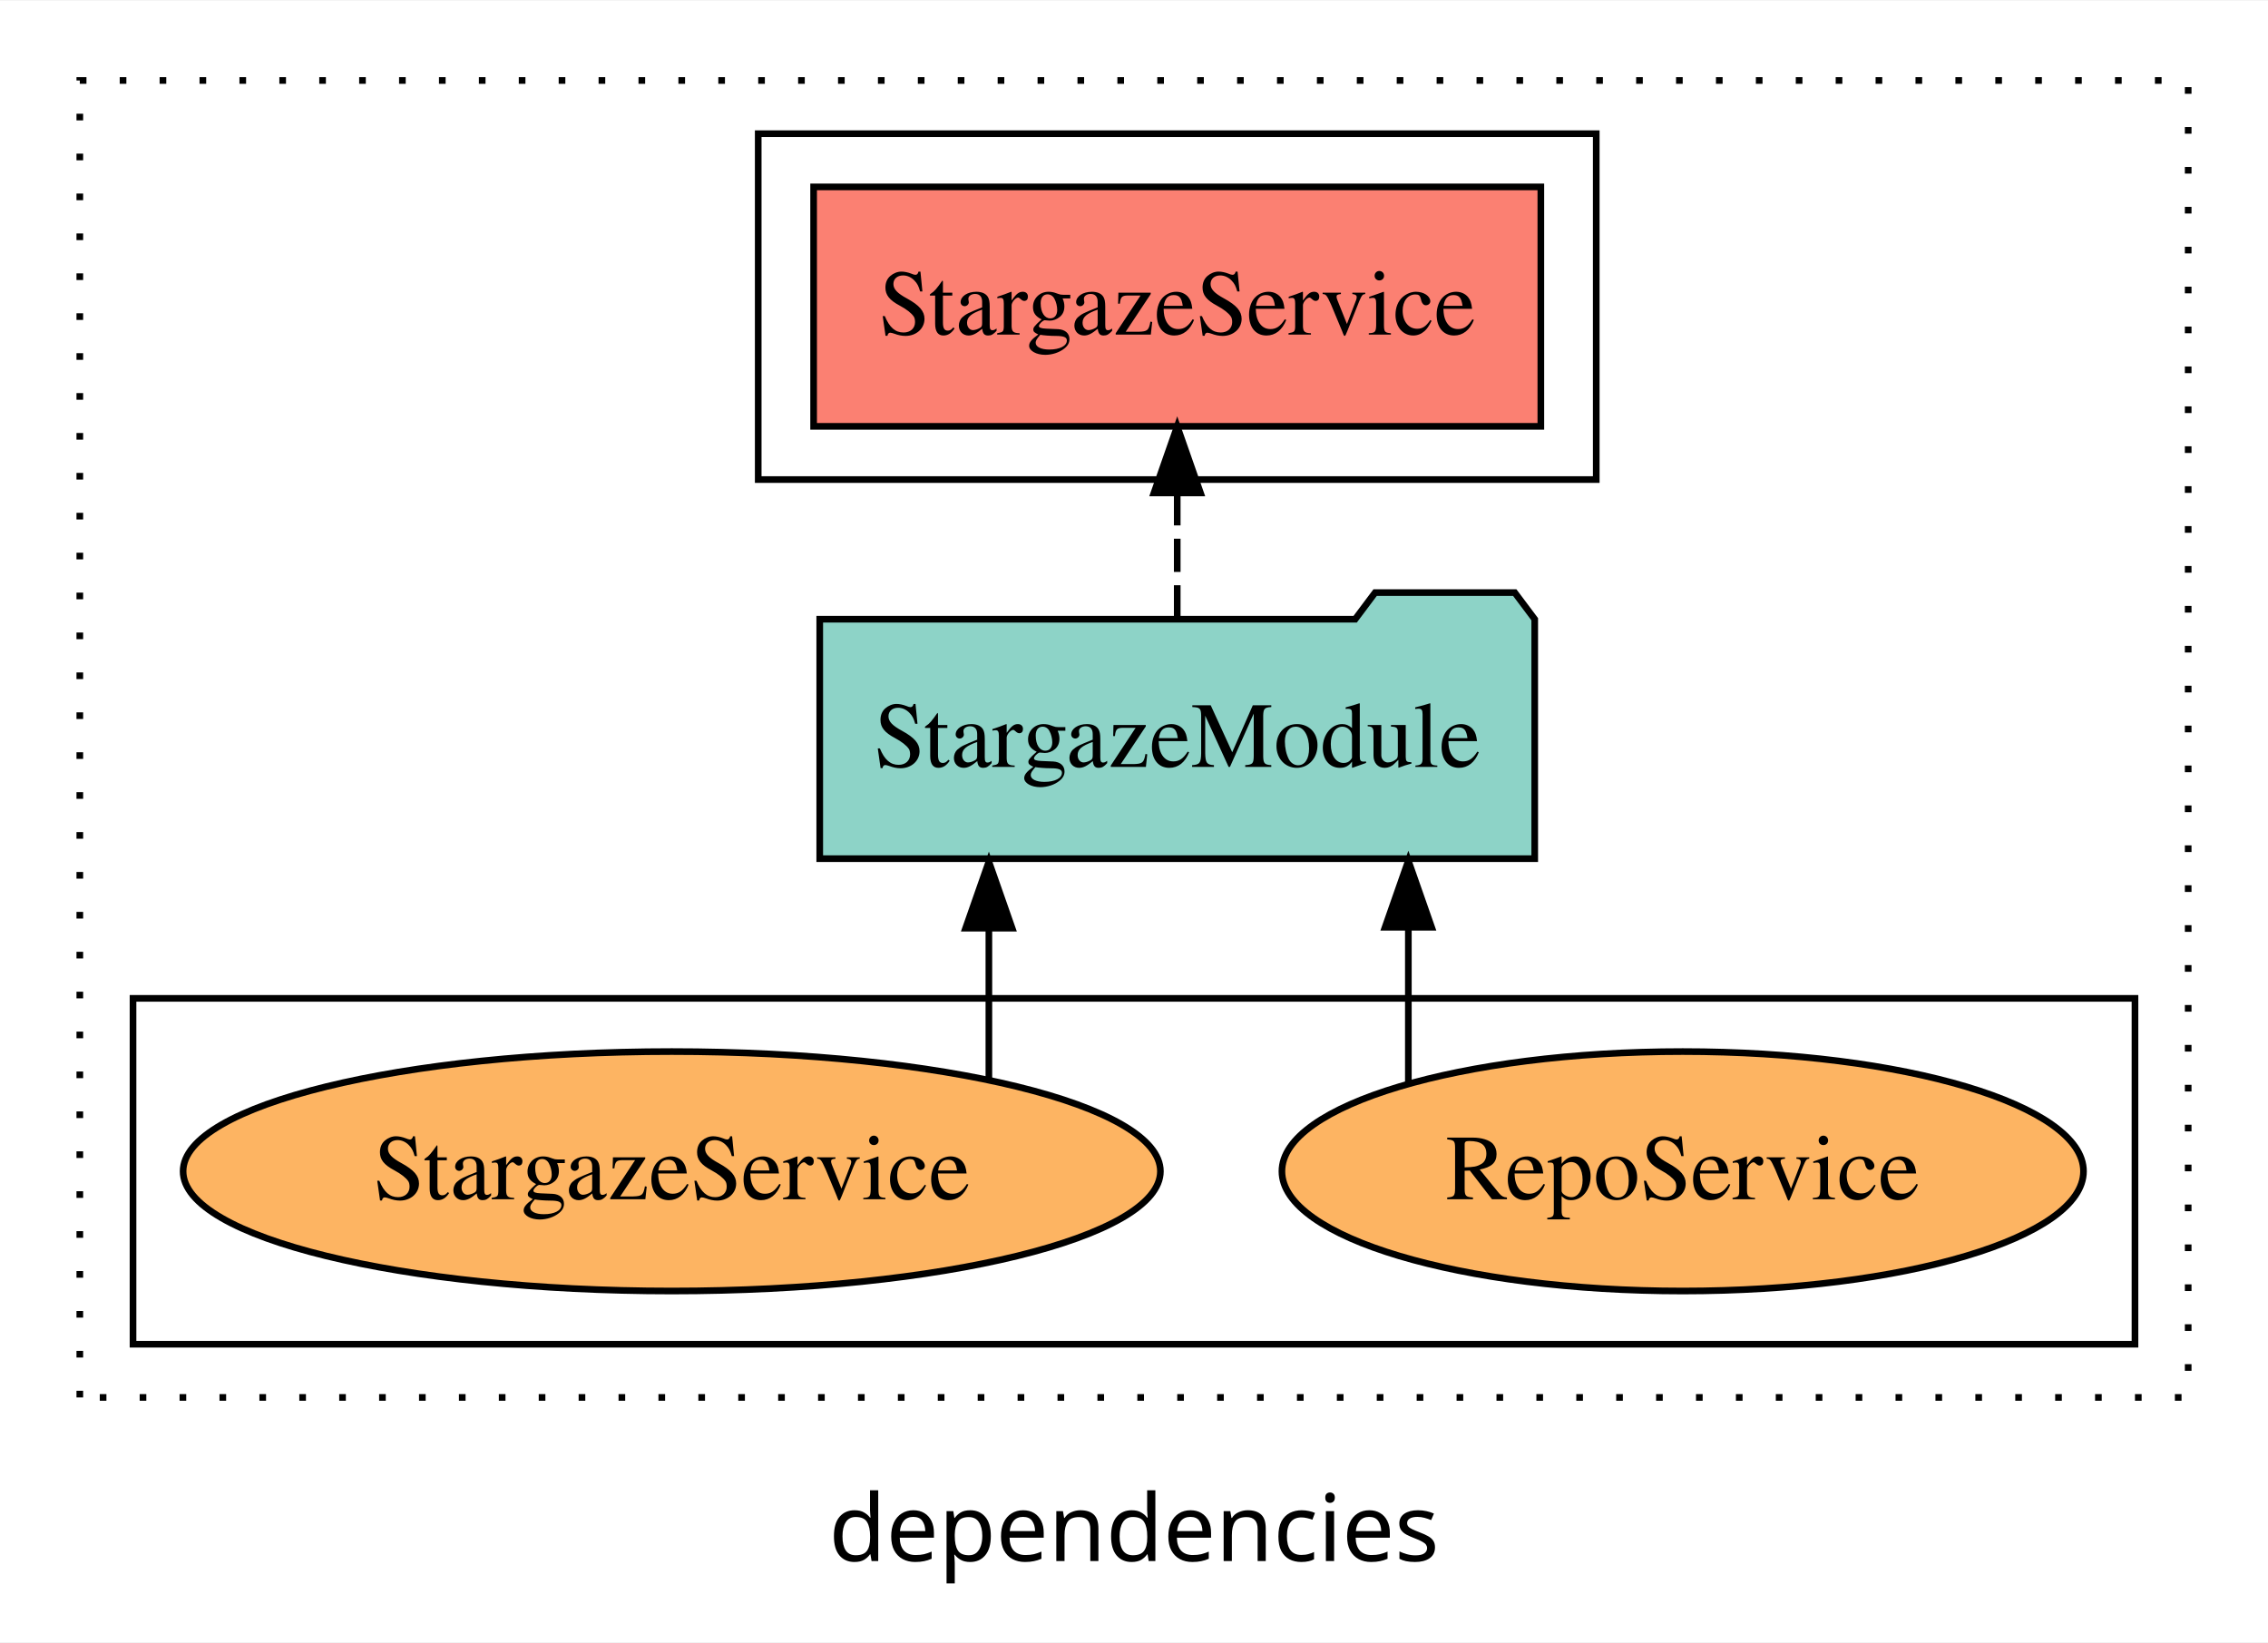
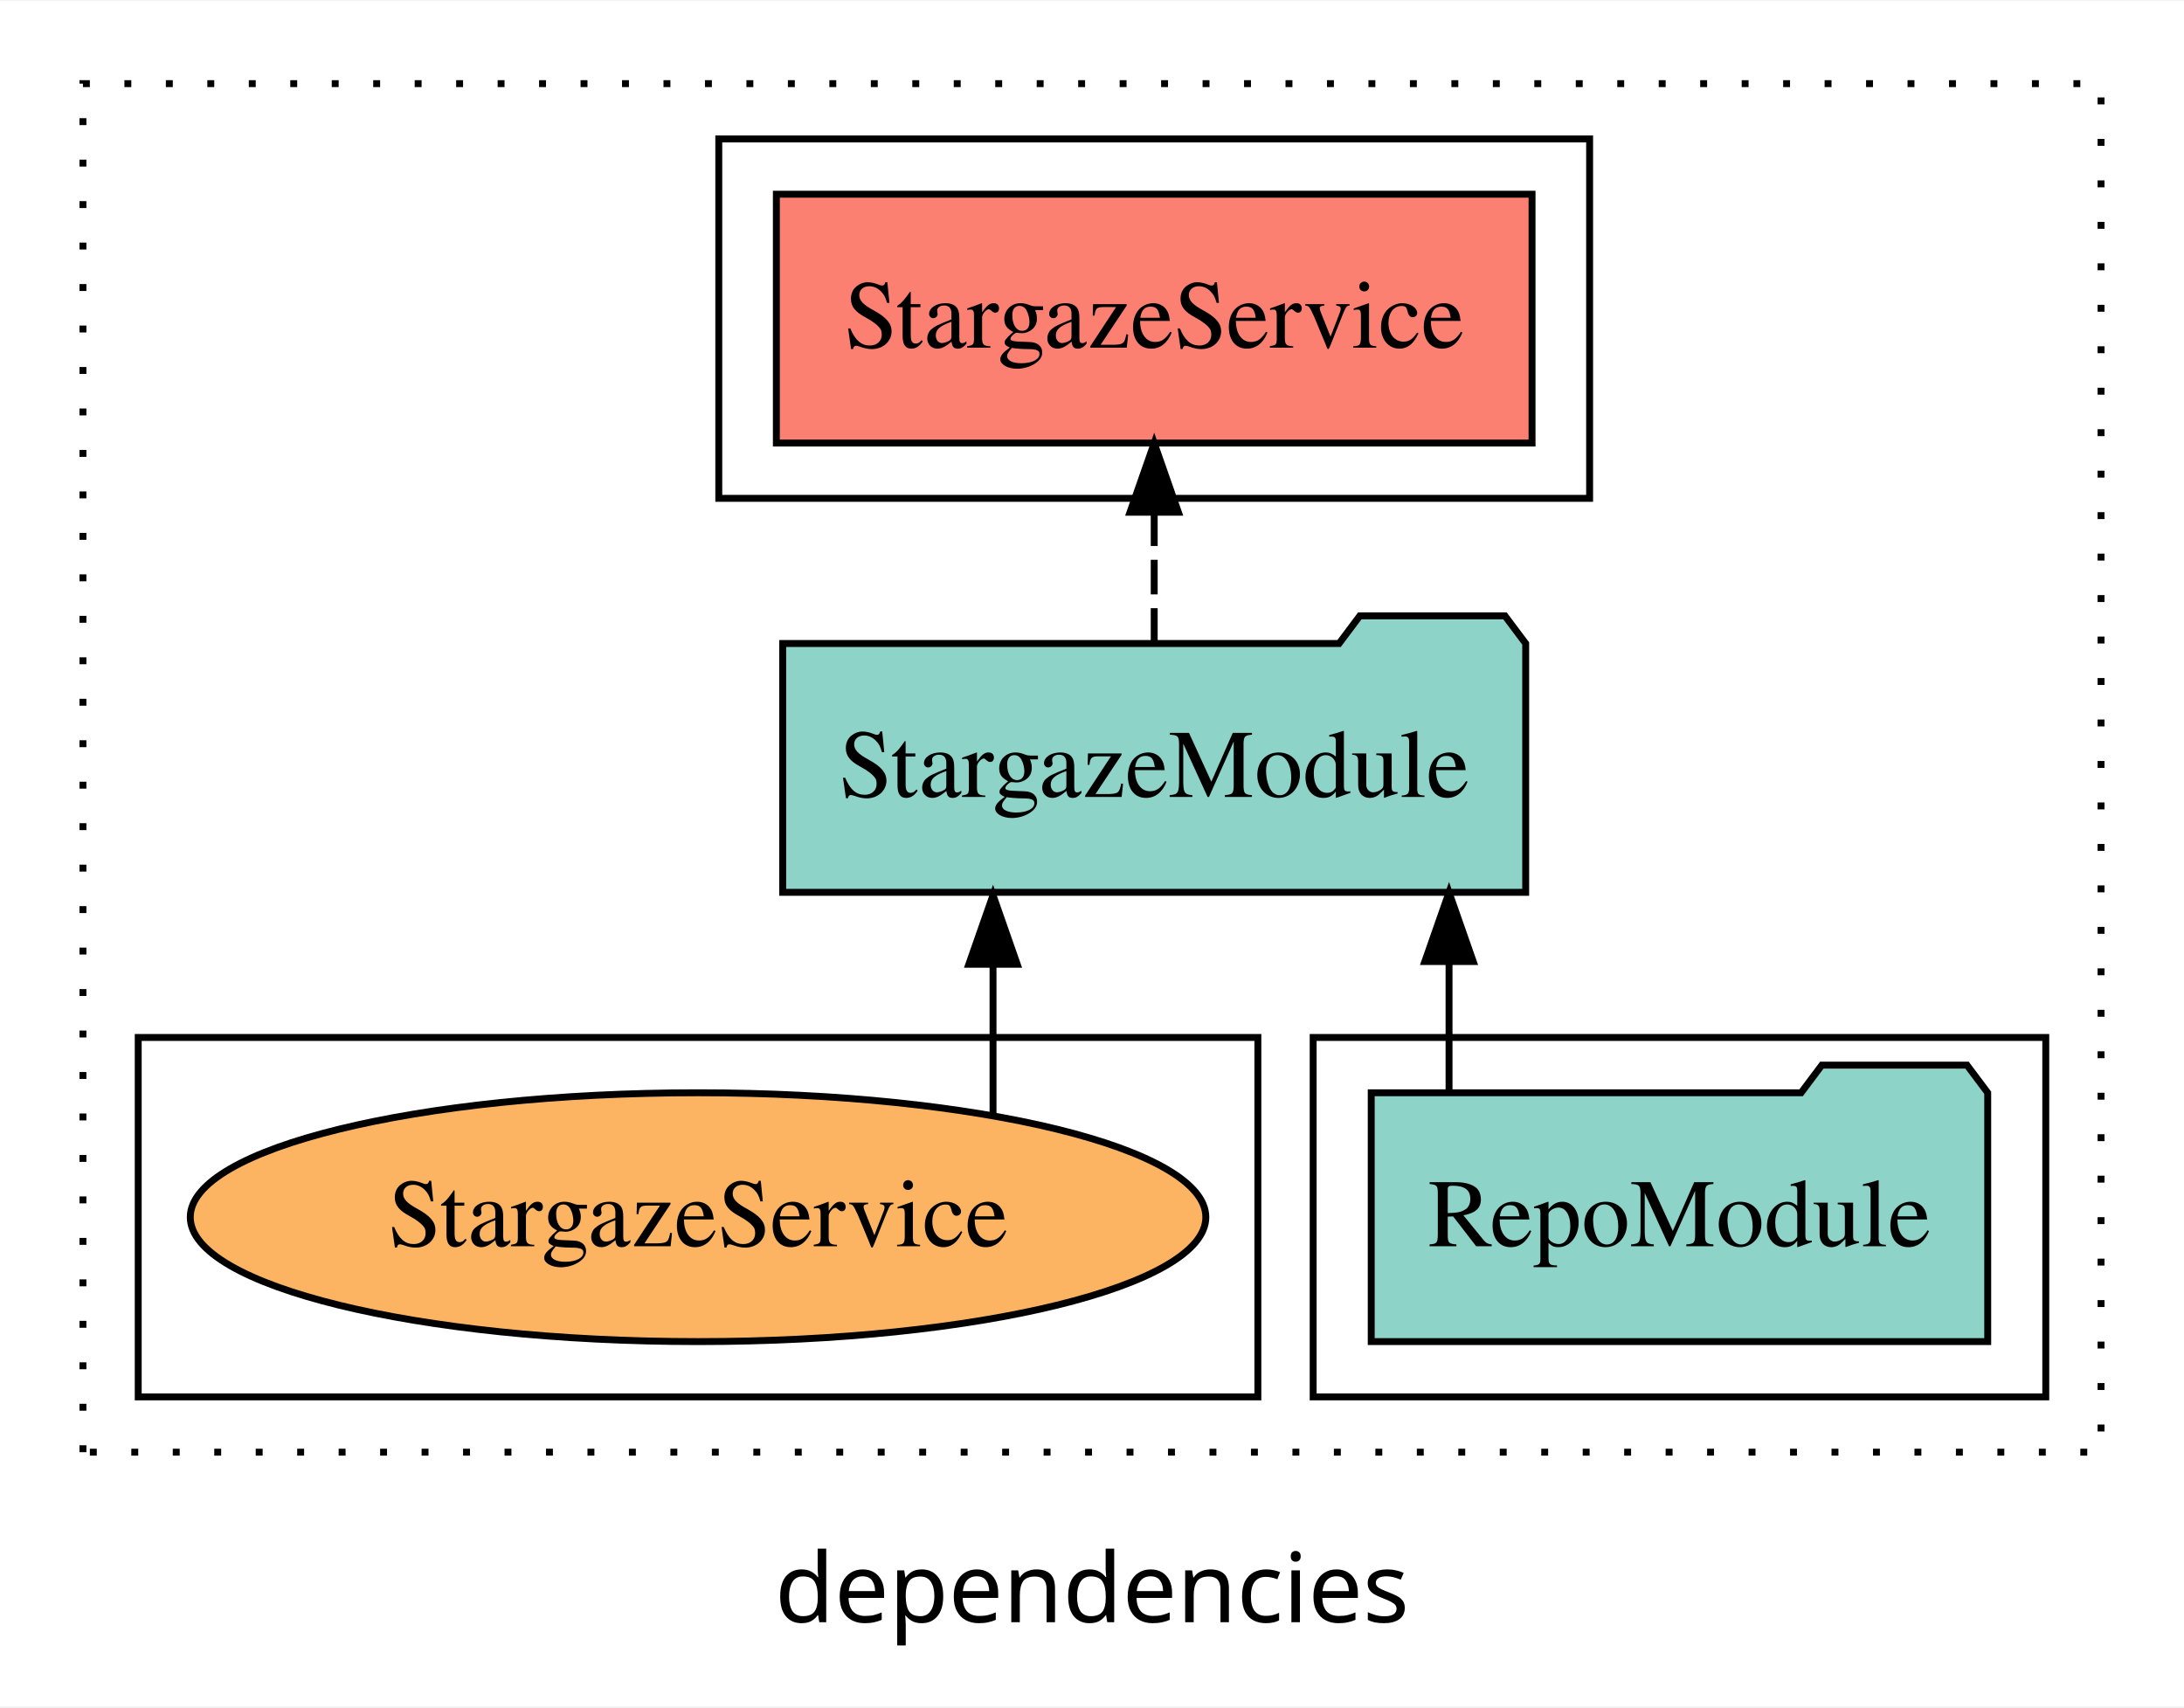
- <svg xmlns="http://www.w3.org/2000/svg" width="341pt" height="247pt" viewBox="0.00 0.00 341.00 246.80">
+ <svg xmlns="http://www.w3.org/2000/svg" width="316pt" height="247pt" viewBox="0.00 0.00 316.00 246.80">
  <g id="graph0" class="graph" transform="scale(1 1) rotate(0) translate(4 242.8)">
-     <polygon fill="white" stroke="transparent" points="-4,4 -4,-242.8 337,-242.8 337,4 -4,4" />
-     <text text-anchor="middle" x="166.5" y="-8.2" font-family="sans-serif" font-size="14.00">dependencies</text>
+     <polygon fill="white" stroke="transparent" points="-4,4 -4,-242.8 312,-242.8 312,4 -4,4" />
+     <text text-anchor="middle" x="154" y="-8.2" font-family="sans-serif" font-size="14.00">dependencies</text>
    <g id="clust1" class="cluster">
-       <polygon fill="none" stroke="black" stroke-dasharray="1,5" points="8,-32.8 8,-230.8 325,-230.8 325,-32.8 8,-32.8" />
+       <polygon fill="none" stroke="black" stroke-dasharray="1,5" points="8,-32.8 8,-230.8 300,-230.8 300,-32.8 8,-32.8" />
+     </g>
+     <g id="clust4" class="cluster">
+       <polygon fill="none" stroke="black" points="100,-170.8 100,-222.8 226,-222.8 226,-170.8 100,-170.8" />
+     </g>
+     <g id="clust3" class="cluster">
+       <polygon fill="none" stroke="black" points="186,-40.8 186,-92.8 292,-92.8 292,-40.8 186,-40.8" />
    </g>
    <g id="clust6" class="cluster">
-       <polygon fill="none" stroke="black" points="16,-40.8 16,-92.8 317,-92.8 317,-40.8 16,-40.8" />
-     </g>
-     <g id="clust4" class="cluster">
-       <polygon fill="none" stroke="black" points="110,-170.8 110,-222.8 236,-222.8 236,-170.8 110,-170.8" />
+       <polygon fill="none" stroke="black" points="16,-40.8 16,-92.8 178,-92.8 178,-40.8 16,-40.8" />
    </g>
    <g id="node1" class="node">
-       <polygon fill="#fb8072" stroke="black" points="227.67,-214.8 118.33,-214.8 118.33,-178.8 227.67,-178.8 227.67,-214.8" />
-       <text text-anchor="middle" x="173" y="-192.6" font-family="Times,serif" font-size="14.00">StargazeService </text>
+       <polygon fill="#8dd3c7" stroke="black" points="283.6,-84.8 280.6,-88.8 259.6,-88.8 256.6,-84.8 194.4,-84.8 194.4,-48.8 283.6,-48.8 283.6,-84.8" />
+       <text text-anchor="middle" x="239" y="-62.6" font-family="Times,serif" font-size="14.00">RepoModule</text>
    </g>
    <g id="node2" class="node">
-       <polygon fill="#8dd3c7" stroke="black" points="226.75,-149.8 223.75,-153.8 202.75,-153.8 199.75,-149.8 119.25,-149.8 119.25,-113.8 226.75,-113.8 226.75,-149.8" />
-       <text text-anchor="middle" x="173" y="-127.6" font-family="Times,serif" font-size="14.00">StargazeModule</text>
+       <polygon fill="#8dd3c7" stroke="black" points="216.75,-149.8 213.75,-153.8 192.75,-153.8 189.75,-149.8 109.25,-149.8 109.25,-113.8 216.75,-113.8 216.75,-149.8" />
+       <text text-anchor="middle" x="163" y="-127.6" font-family="Times,serif" font-size="14.00">StargazeModule</text>
    </g>
    <g id="edge1" class="edge">
-       <path fill="none" stroke="black" stroke-dasharray="5,2" d="M173,-149.91C173,-149.91 173,-168.79 173,-168.79" />
-       <polygon fill="black" stroke="black" points="169.5,-168.79 173,-178.79 176.5,-168.79 169.5,-168.79" />
+       <path fill="none" stroke="black" d="M205.66,-84.91C205.66,-84.91 205.66,-103.79 205.66,-103.79" />
+       <polygon fill="black" stroke="black" points="202.16,-103.79 205.66,-113.79 209.16,-103.79 202.16,-103.79" />
    </g>
    <g id="node3" class="node">
-       <ellipse fill="#fdb462" stroke="black" cx="249" cy="-66.8" rx="60.26" ry="18" />
-       <text text-anchor="middle" x="249" y="-62.6" font-family="Times,serif" font-size="14.00">RepoService</text>
+       <polygon fill="#fb8072" stroke="black" points="217.67,-214.8 108.33,-214.8 108.33,-178.8 217.67,-178.8 217.67,-214.8" />
+       <text text-anchor="middle" x="163" y="-192.6" font-family="Times,serif" font-size="14.00">StargazeService </text>
    </g>
    <g id="edge2" class="edge">
-       <path fill="none" stroke="black" d="M207.75,-79.95C207.75,-79.95 207.75,-103.49 207.75,-103.49" />
-       <polygon fill="black" stroke="black" points="204.25,-103.49 207.75,-113.49 211.25,-103.49 204.25,-103.49" />
+       <path fill="none" stroke="black" stroke-dasharray="5,2" d="M163,-149.91C163,-149.91 163,-168.79 163,-168.79" />
+       <polygon fill="black" stroke="black" points="159.5,-168.79 163,-178.79 166.5,-168.79 159.5,-168.79" />
    </g>
    <g id="node4" class="node">
      <ellipse fill="#fdb462" stroke="black" cx="97" cy="-66.8" rx="73.47" ry="18" />
      <text text-anchor="middle" x="97" y="-62.6" font-family="Times,serif" font-size="14.00">StargazeService</text>
    </g>
    <g id="edge3" class="edge">
-       <path fill="none" stroke="black" d="M144.68,-80.58C144.68,-80.58 144.68,-103.35 144.68,-103.35" />
-       <polygon fill="black" stroke="black" points="141.18,-103.35 144.68,-113.35 148.18,-103.35 141.18,-103.35" />
+       <path fill="none" stroke="black" d="M139.68,-81.55C139.68,-81.55 139.68,-103.39 139.68,-103.39" />
+       <polygon fill="black" stroke="black" points="136.18,-103.39 139.68,-113.39 143.18,-103.39 136.18,-103.39" />
    </g>
  </g>
</svg>
